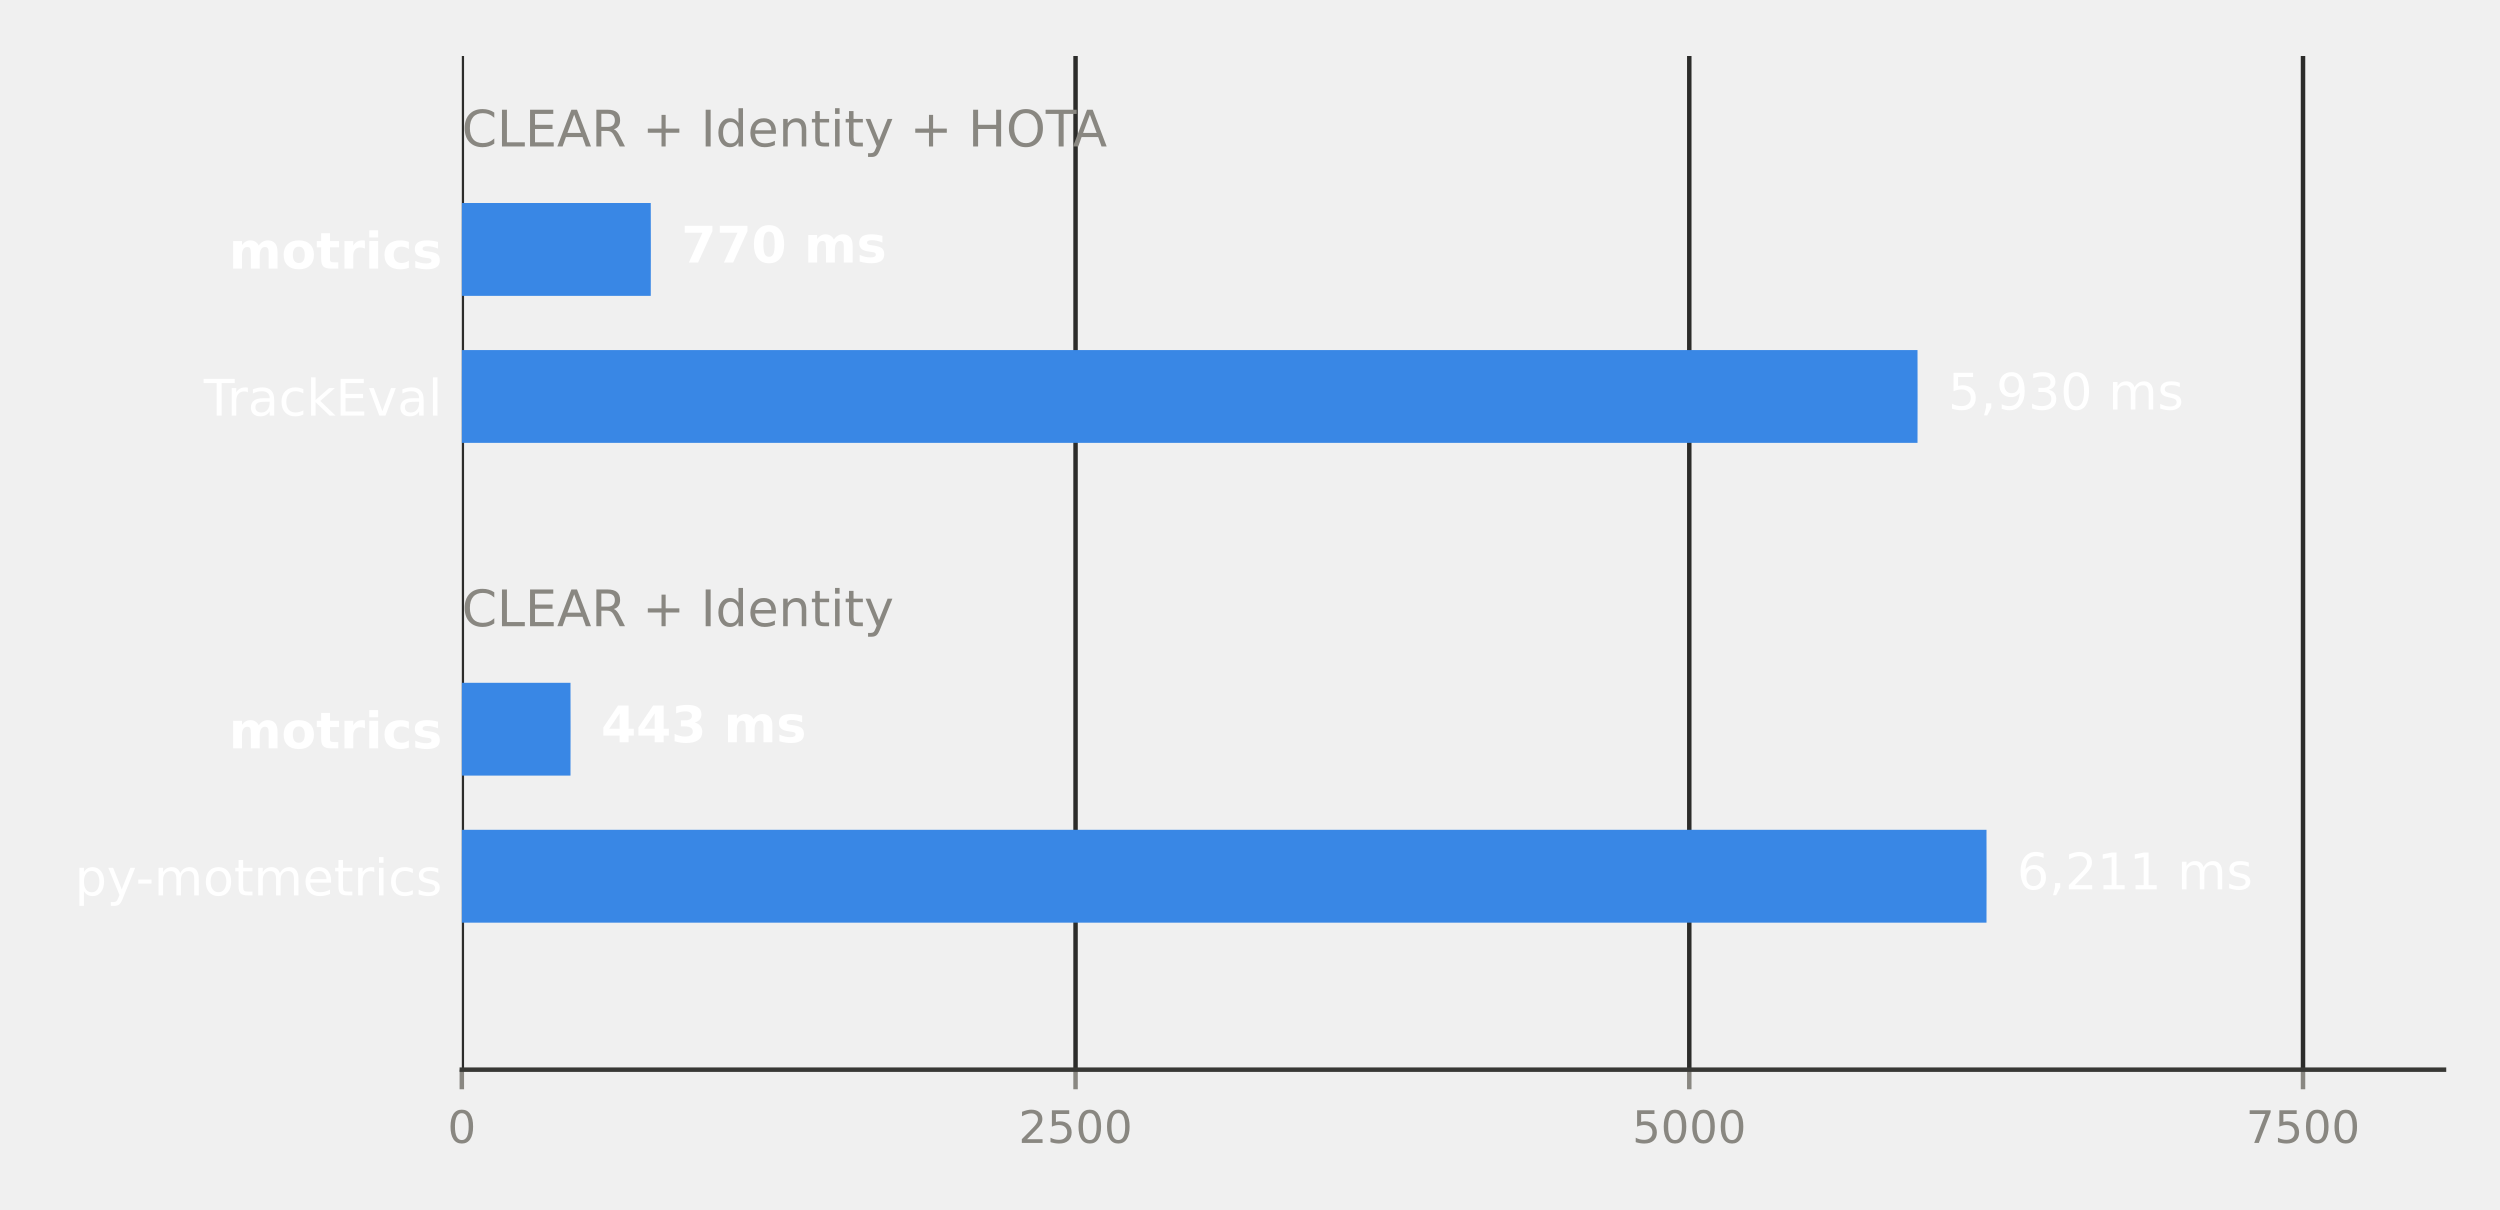
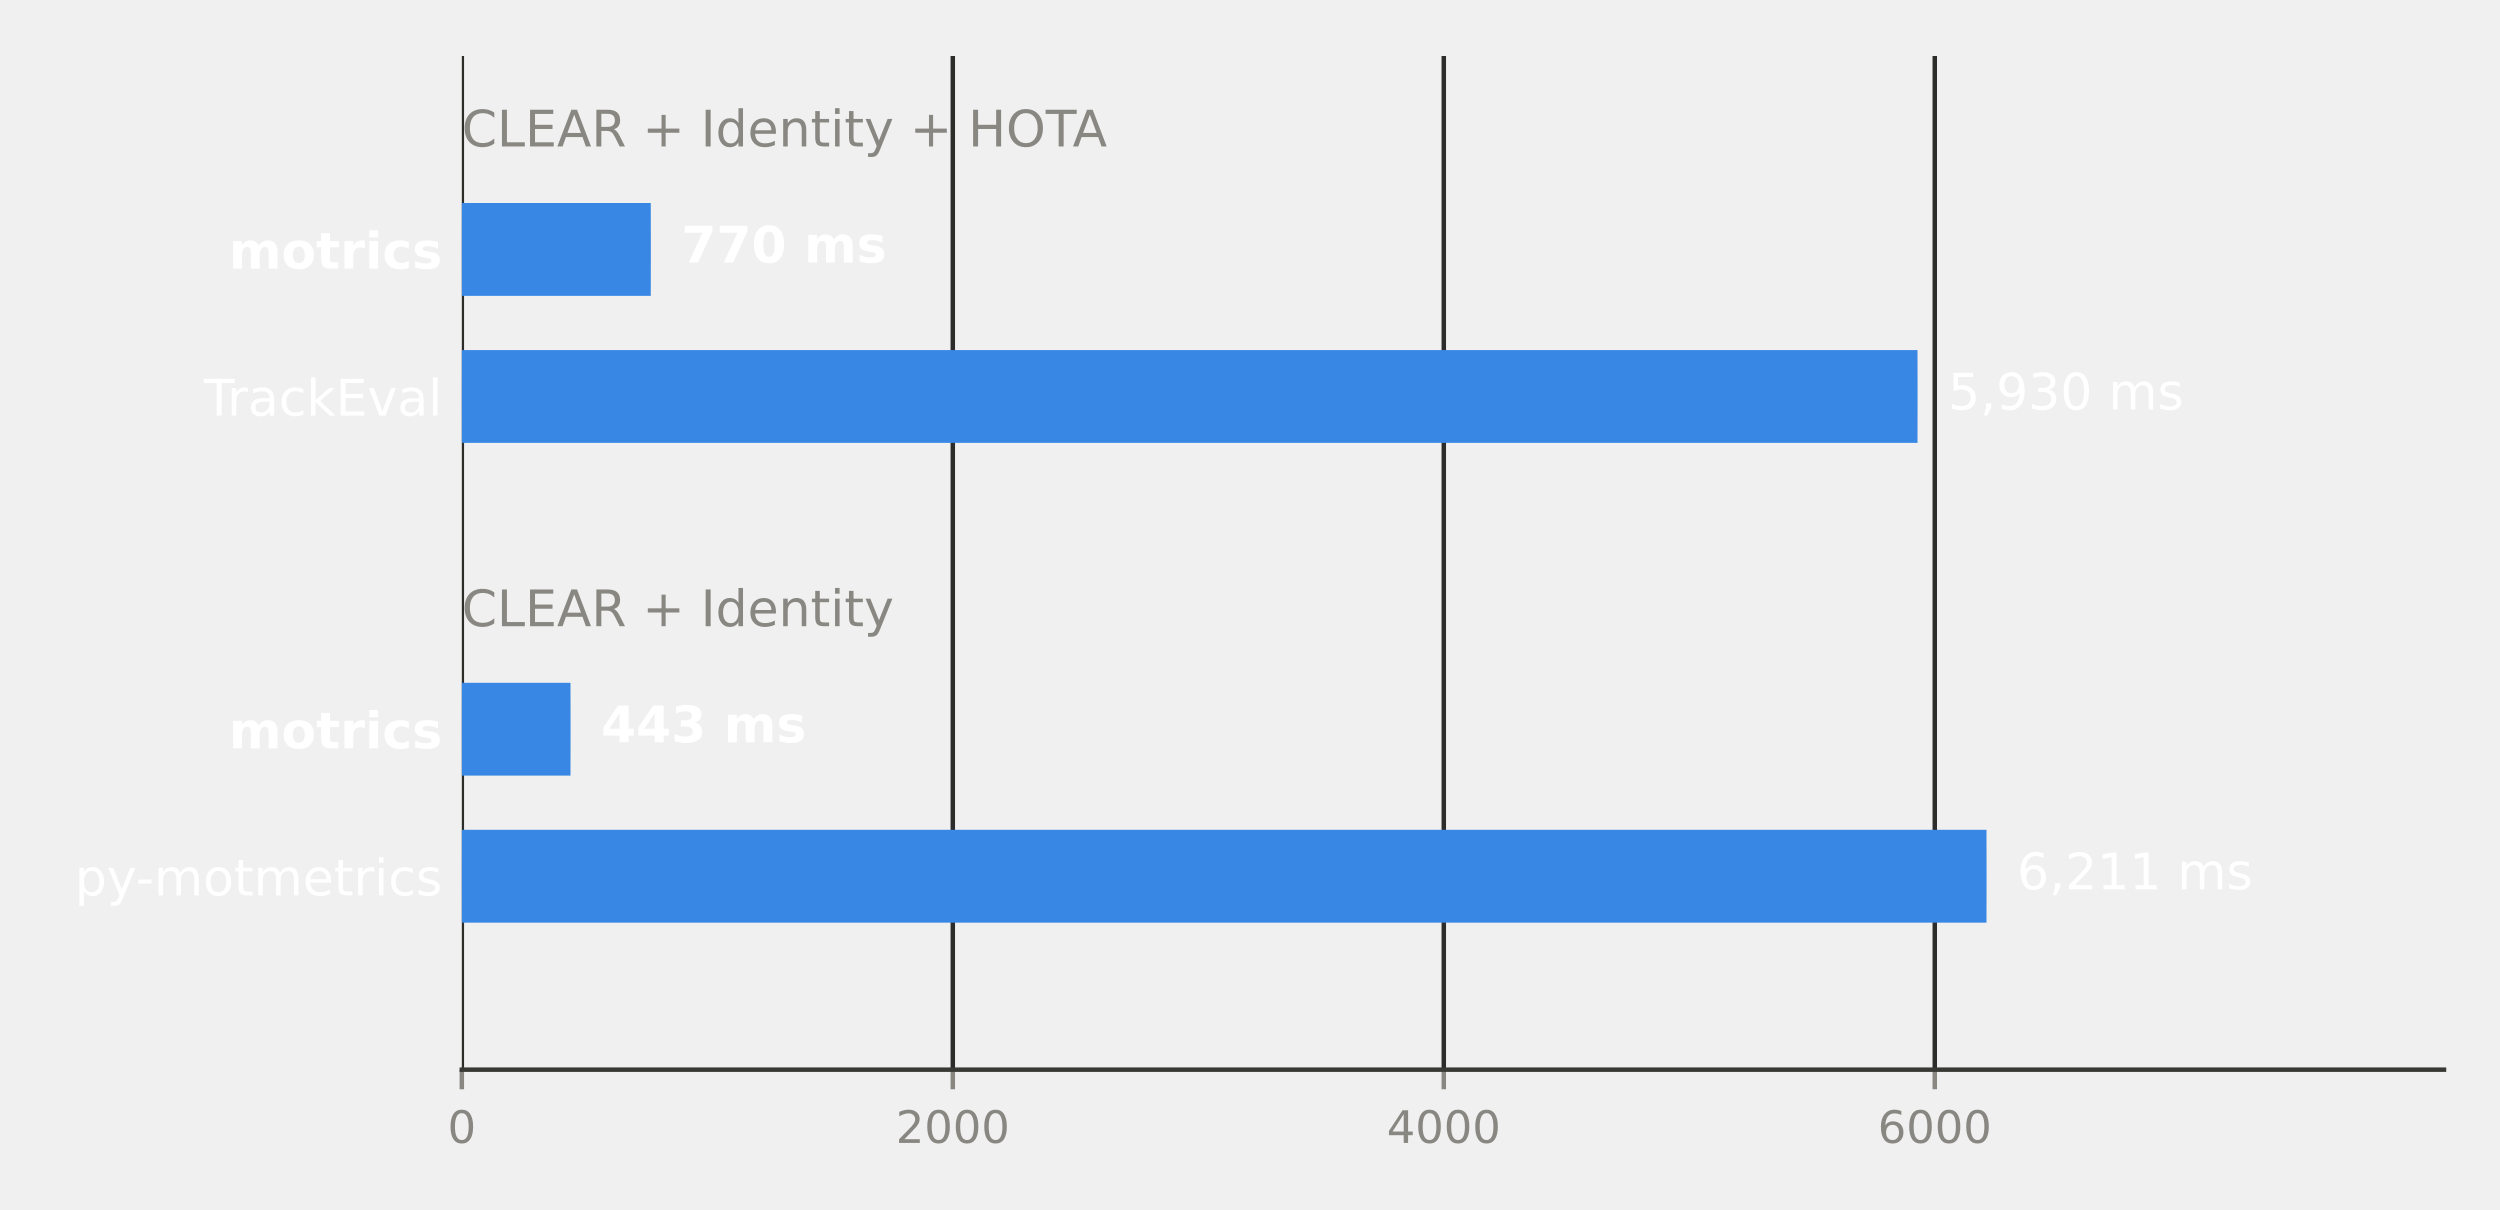
<svg xmlns="http://www.w3.org/2000/svg" xmlns:xlink="http://www.w3.org/1999/xlink" width="446.4pt" height="216pt" viewBox="0 0 446.4 216" version="1.1">
  <defs>
    <style type="text/css">*{stroke-linejoin: round; stroke-linecap: butt}</style>
  </defs>
  <g id="figure_1">
    <g id="patch_1">
      <path d="M 0 216  L 446.4 216  L 446.4 0  L 0 0  L 0 216  z " style="fill: none" />
    </g>
    <g id="axes_1">
      <g id="patch_2">
        <path d="M 82.463 191  L 436.4 191  L 436.4 10  L 82.463 10  L 82.463 191  z " style="fill: none" />
      </g>
      <g id="matplotlib.axis_1">
        <g id="xtick_1">
          <g id="line2d_1">
-             <path d="M 82.463 191  L 82.463 10  " clip-path="url(#p519c2c5b0c)" style="fill: none; stroke: #2c2c2a; stroke-width: 0.8; stroke-linecap: square" />
+             <path d="M 82.463 191  L 82.463 10  " clip-path="url(#p8276cd927a)" style="fill: none; stroke: #2c2c2a; stroke-width: 0.8; stroke-linecap: square" />
          </g>
          <g id="line2d_2">
            <defs>
-               <path id="mf3c13d9834" d="M 0 0  L 0 3.5  " style="stroke: #898781; stroke-width: 0.8" />
+               <path id="m50d6fb9422" d="M 0 0  L 0 3.5  " style="stroke: #898781; stroke-width: 0.8" />
            </defs>
            <g>
-               <use xlink:href="#mf3c13d9834" x="82.463" y="191" style="fill: #898781; stroke: #898781; stroke-width: 0.8" />
+               <use xlink:href="#m50d6fb9422" x="82.463" y="191" style="fill: #898781; stroke: #898781; stroke-width: 0.8" />
            </g>
          </g>
          <g id="text_1">
            <g style="fill: #898781" transform="translate(79.9175 204.0781) scale(0.08 -0.08)">
              <defs>
                <path id="DejaVuSans-13" d="M 2034 4250  Q 1547 4250 1301 3770  Q 1056 3291 1056 2328  Q 1056 1369 1301 889  Q 1547 409 2034 409  Q 2525 409 2770 889  Q 3016 1369 3016 2328  Q 3016 3291 2770 3770  Q 2525 4250 2034 4250  z M 2034 4750  Q 2819 4750 3233 4129  Q 3647 3509 3647 2328  Q 3647 1150 3233 529  Q 2819 -91 2034 -91  Q 1250 -91 836 529  Q 422 1150 422 2328  Q 422 3509 836 4129  Q 1250 4750 2034 4750  z " transform="scale(0.015625)" />
              </defs>
              <use xlink:href="#DejaVuSans-13" />
            </g>
          </g>
        </g>
        <g id="xtick_2">
          <g id="line2d_3">
-             <path d="M 192.05 191  L 192.05 10  " clip-path="url(#p519c2c5b0c)" style="fill: none; stroke: #2c2c2a; stroke-width: 0.8; stroke-linecap: square" />
+             <path d="M 170.133 191  L 170.133 10  " clip-path="url(#p8276cd927a)" style="fill: none; stroke: #2c2c2a; stroke-width: 0.8; stroke-linecap: square" />
          </g>
          <g id="line2d_4">
            <g>
-               <use xlink:href="#mf3c13d9834" x="192.05" y="191" style="fill: #898781; stroke: #898781; stroke-width: 0.8" />
+               <use xlink:href="#m50d6fb9422" x="170.133" y="191" style="fill: #898781; stroke: #898781; stroke-width: 0.8" />
            </g>
          </g>
          <g id="text_2">
-             <g style="fill: #898781" transform="translate(181.8702 204.0781) scale(0.08 -0.08)">
+             <g style="fill: #898781" transform="translate(159.9526 204.0781) scale(0.08 -0.08)">
              <defs>
                <path id="DejaVuSans-15" d="M 1228 531  L 3431 531  L 3431 0  L 469 0  L 469 531  Q 828 903 1448 1529  Q 2069 2156 2228 2338  Q 2531 2678 2651 2914  Q 2772 3150 2772 3378  Q 2772 3750 2511 3984  Q 2250 4219 1831 4219  Q 1534 4219 1204 4116  Q 875 4013 500 3803  L 500 4441  Q 881 4594 1212 4672  Q 1544 4750 1819 4750  Q 2544 4750 2975 4387  Q 3406 4025 3406 3419  Q 3406 3131 3298 2873  Q 3191 2616 2906 2266  Q 2828 2175 2409 1742  Q 1991 1309 1228 531  z " transform="scale(0.015625)" />
-                 <path id="DejaVuSans-18" d="M 691 4666  L 3169 4666  L 3169 4134  L 1269 4134  L 1269 2991  Q 1406 3038 1543 3061  Q 1681 3084 1819 3084  Q 2600 3084 3056 2656  Q 3513 2228 3513 1497  Q 3513 744 3044 326  Q 2575 -91 1722 -91  Q 1428 -91 1123 -41  Q 819 9 494 109  L 494 744  Q 775 591 1075 516  Q 1375 441 1709 441  Q 2250 441 2565 725  Q 2881 1009 2881 1497  Q 2881 1984 2565 2268  Q 2250 2553 1709 2553  Q 1456 2553 1204 2497  Q 953 2441 691 2322  L 691 4666  z " transform="scale(0.015625)" />
              </defs>
              <use xlink:href="#DejaVuSans-15" />
-               <use xlink:href="#DejaVuSans-18" transform="translate(63.625 0)" />
-               <use xlink:href="#DejaVuSans-13" transform="translate(127.25 0)" />
-               <use xlink:href="#DejaVuSans-13" transform="translate(190.875 0)" />
-             </g>
-           </g>
-         </g>
-         <g id="xtick_3">
-           <g id="line2d_5">
-             <path d="M 301.638 191  L 301.638 10  " clip-path="url(#p519c2c5b0c)" style="fill: none; stroke: #2c2c2a; stroke-width: 0.8; stroke-linecap: square" />
-           </g>
-           <g id="line2d_6">
-             <g>
-               <use xlink:href="#mf3c13d9834" x="301.638" y="191" style="fill: #898781; stroke: #898781; stroke-width: 0.8" />
-             </g>
-           </g>
-           <g id="text_3">
-             <g style="fill: #898781" transform="translate(291.4578 204.0781) scale(0.08 -0.08)">
-               <use xlink:href="#DejaVuSans-18" />
              <use xlink:href="#DejaVuSans-13" transform="translate(63.625 0)" />
              <use xlink:href="#DejaVuSans-13" transform="translate(127.25 0)" />
              <use xlink:href="#DejaVuSans-13" transform="translate(190.875 0)" />
            </g>
          </g>
        </g>
+         <g id="xtick_3">
+           <g id="line2d_5">
+             <path d="M 257.803 191  L 257.803 10  " clip-path="url(#p8276cd927a)" style="fill: none; stroke: #2c2c2a; stroke-width: 0.8; stroke-linecap: square" />
+           </g>
+           <g id="line2d_6">
+             <g>
+               <use xlink:href="#m50d6fb9422" x="257.803" y="191" style="fill: #898781; stroke: #898781; stroke-width: 0.8" />
+             </g>
+           </g>
+           <g id="text_3">
+             <g style="fill: #898781" transform="translate(247.6228 204.0781) scale(0.08 -0.08)">
+               <defs>
+                 <path id="DejaVuSans-17" d="M 2419 4116  L 825 1625  L 2419 1625  L 2419 4116  z M 2253 4666  L 3047 4666  L 3047 1625  L 3713 1625  L 3713 1100  L 3047 1100  L 3047 0  L 2419 0  L 2419 1100  L 313 1100  L 313 1709  L 2253 4666  z " transform="scale(0.015625)" />
+               </defs>
+               <use xlink:href="#DejaVuSans-17" />
+               <use xlink:href="#DejaVuSans-13" transform="translate(63.625 0)" />
+               <use xlink:href="#DejaVuSans-13" transform="translate(127.25 0)" />
+               <use xlink:href="#DejaVuSans-13" transform="translate(190.875 0)" />
+             </g>
+           </g>
+         </g>
        <g id="xtick_4">
          <g id="line2d_7">
-             <path d="M 411.226 191  L 411.226 10  " clip-path="url(#p519c2c5b0c)" style="fill: none; stroke: #2c2c2a; stroke-width: 0.8; stroke-linecap: square" />
+             <path d="M 345.473 191  L 345.473 10  " clip-path="url(#p8276cd927a)" style="fill: none; stroke: #2c2c2a; stroke-width: 0.8; stroke-linecap: square" />
          </g>
          <g id="line2d_8">
            <g>
-               <use xlink:href="#mf3c13d9834" x="411.226" y="191" style="fill: #898781; stroke: #898781; stroke-width: 0.8" />
+               <use xlink:href="#m50d6fb9422" x="345.473" y="191" style="fill: #898781; stroke: #898781; stroke-width: 0.8" />
            </g>
          </g>
          <g id="text_4">
-             <g style="fill: #898781" transform="translate(401.0455 204.0781) scale(0.08 -0.08)">
-               <defs>
-                 <path id="DejaVuSans-1a" d="M 525 4666  L 3525 4666  L 3525 4397  L 1831 0  L 1172 0  L 2766 4134  L 525 4134  L 525 4666  z " transform="scale(0.015625)" />
-               </defs>
-               <use xlink:href="#DejaVuSans-1a" />
-               <use xlink:href="#DejaVuSans-18" transform="translate(63.625 0)" />
+             <g style="fill: #898781" transform="translate(335.2929 204.0781) scale(0.08 -0.08)">
+               <defs>
+                 <path id="DejaVuSans-19" d="M 2113 2584  Q 1688 2584 1439 2293  Q 1191 2003 1191 1497  Q 1191 994 1439 701  Q 1688 409 2113 409  Q 2538 409 2786 701  Q 3034 994 3034 1497  Q 3034 2003 2786 2293  Q 2538 2584 2113 2584  z M 3366 4563  L 3366 3988  Q 3128 4100 2886 4159  Q 2644 4219 2406 4219  Q 1781 4219 1451 3797  Q 1122 3375 1075 2522  Q 1259 2794 1537 2939  Q 1816 3084 2150 3084  Q 2853 3084 3261 2657  Q 3669 2231 3669 1497  Q 3669 778 3244 343  Q 2819 -91 2113 -91  Q 1303 -91 875 529  Q 447 1150 447 2328  Q 447 3434 972 4092  Q 1497 4750 2381 4750  Q 2619 4750 2861 4703  Q 3103 4656 3366 4563  z " transform="scale(0.015625)" />
+               </defs>
+               <use xlink:href="#DejaVuSans-19" />
+               <use xlink:href="#DejaVuSans-13" transform="translate(63.625 0)" />
              <use xlink:href="#DejaVuSans-13" transform="translate(127.25 0)" />
              <use xlink:href="#DejaVuSans-13" transform="translate(190.875 0)" />
            </g>
          </g>
        </g>
      </g>
      <g id="matplotlib.axis_2">
        <g id="ytick_1">
          <g id="line2d_9" />
          <g id="text_5">
            <g style="fill: #ffffff" transform="translate(40.88406 47.96128) scale(0.09 -0.09)">
              <defs>
                <path id="DejaVuSans-Bold-50" d="M 3781 2919  Q 3994 3244 4286 3414  Q 4578 3584 4928 3584  Q 5531 3584 5847 3212  Q 6163 2841 6163 2131  L 6163 0  L 5038 0  L 5038 1825  Q 5041 1866 5042 1909  Q 5044 1953 5044 2034  Q 5044 2406 4934 2573  Q 4825 2741 4581 2741  Q 4263 2741 4089 2478  Q 3916 2216 3909 1719  L 3909 0  L 2784 0  L 2784 1825  Q 2784 2406 2684 2573  Q 2584 2741 2328 2741  Q 2006 2741 1831 2477  Q 1656 2213 1656 1722  L 1656 0  L 531 0  L 531 3500  L 1656 3500  L 1656 2988  Q 1863 3284 2130 3434  Q 2397 3584 2719 3584  Q 3081 3584 3359 3409  Q 3638 3234 3781 2919  z " transform="scale(0.015625)" />
                <path id="DejaVuSans-Bold-52" d="M 2203 2784  Q 1831 2784 1636 2517  Q 1441 2250 1441 1747  Q 1441 1244 1636 976  Q 1831 709 2203 709  Q 2569 709 2762 976  Q 2956 1244 2956 1747  Q 2956 2250 2762 2517  Q 2569 2784 2203 2784  z M 2203 3584  Q 3106 3584 3614 3096  Q 4122 2609 4122 1747  Q 4122 884 3614 396  Q 3106 -91 2203 -91  Q 1297 -91 786 396  Q 275 884 275 1747  Q 275 2609 786 3096  Q 1297 3584 2203 3584  z " transform="scale(0.015625)" />
                <path id="DejaVuSans-Bold-57" d="M 1759 4494  L 1759 3500  L 2913 3500  L 2913 2700  L 1759 2700  L 1759 1216  Q 1759 972 1856 886  Q 1953 800 2241 800  L 2816 800  L 2816 0  L 1856 0  Q 1194 0 917 276  Q 641 553 641 1216  L 641 2700  L 84 2700  L 84 3500  L 641 3500  L 641 4494  L 1759 4494  z " transform="scale(0.015625)" />
                <path id="DejaVuSans-Bold-55" d="M 3138 2547  Q 2991 2616 2845 2648  Q 2700 2681 2553 2681  Q 2122 2681 1889 2404  Q 1656 2128 1656 1613  L 1656 0  L 538 0  L 538 3500  L 1656 3500  L 1656 2925  Q 1872 3269 2151 3426  Q 2431 3584 2822 3584  Q 2878 3584 2943 3579  Q 3009 3575 3134 3559  L 3138 2547  z " transform="scale(0.015625)" />
                <path id="DejaVuSans-Bold-4c" d="M 538 3500  L 1656 3500  L 1656 0  L 538 0  L 538 3500  z M 538 4863  L 1656 4863  L 1656 3950  L 538 3950  L 538 4863  z " transform="scale(0.015625)" />
                <path id="DejaVuSans-Bold-46" d="M 3366 3391  L 3366 2478  Q 3138 2634 2908 2709  Q 2678 2784 2431 2784  Q 1963 2784 1702 2511  Q 1441 2238 1441 1747  Q 1441 1256 1702 982  Q 1963 709 2431 709  Q 2694 709 2930 787  Q 3166 866 3366 1019  L 3366 103  Q 3103 6 2833 -42  Q 2563 -91 2291 -91  Q 1344 -91 809 395  Q 275 881 275 1747  Q 275 2613 809 3098  Q 1344 3584 2291 3584  Q 2566 3584 2833 3536  Q 3100 3488 3366 3391  z " transform="scale(0.015625)" />
                <path id="DejaVuSans-Bold-56" d="M 3272 3391  L 3272 2541  Q 2913 2691 2578 2766  Q 2244 2841 1947 2841  Q 1628 2841 1473 2761  Q 1319 2681 1319 2516  Q 1319 2381 1436 2309  Q 1553 2238 1856 2203  L 2053 2175  Q 2913 2066 3209 1816  Q 3506 1566 3506 1031  Q 3506 472 3093 190  Q 2681 -91 1863 -91  Q 1516 -91 1145 -36  Q 775 19 384 128  L 384 978  Q 719 816 1070 734  Q 1422 653 1784 653  Q 2113 653 2278 743  Q 2444 834 2444 1013  Q 2444 1163 2330 1236  Q 2216 1309 1875 1350  L 1678 1375  Q 931 1469 631 1722  Q 331 1975 331 2491  Q 331 3047 712 3315  Q 1094 3584 1881 3584  Q 2191 3584 2531 3537  Q 2872 3491 3272 3391  z " transform="scale(0.015625)" />
              </defs>
              <use xlink:href="#DejaVuSans-Bold-50" />
              <use xlink:href="#DejaVuSans-Bold-52" transform="translate(104.2031 0)" />
              <use xlink:href="#DejaVuSans-Bold-57" transform="translate(172.9062 0)" />
              <use xlink:href="#DejaVuSans-Bold-55" transform="translate(220.7031 0)" />
              <use xlink:href="#DejaVuSans-Bold-4c" transform="translate(270.0156 0)" />
              <use xlink:href="#DejaVuSans-Bold-46" transform="translate(304.2969 0)" />
              <use xlink:href="#DejaVuSans-Bold-56" transform="translate(363.5781 0)" />
            </g>
          </g>
        </g>
        <g id="ytick_2">
          <g id="line2d_10" />
          <g id="text_6">
            <g style="fill: #ffffff" transform="translate(36.38406 74.21319) scale(0.09 -0.09)">
              <defs>
                <path id="DejaVuSans-37" d="M -19 4666  L 3928 4666  L 3928 4134  L 2272 4134  L 2272 0  L 1638 0  L 1638 4134  L -19 4134  L -19 4666  z " transform="scale(0.015625)" />
                <path id="DejaVuSans-55" d="M 2631 2963  Q 2534 3019 2420 3045  Q 2306 3072 2169 3072  Q 1681 3072 1420 2755  Q 1159 2438 1159 1844  L 1159 0  L 581 0  L 581 3500  L 1159 3500  L 1159 2956  Q 1341 3275 1631 3429  Q 1922 3584 2338 3584  Q 2397 3584 2469 3576  Q 2541 3569 2628 3553  L 2631 2963  z " transform="scale(0.015625)" />
                <path id="DejaVuSans-44" d="M 2194 1759  Q 1497 1759 1228 1600  Q 959 1441 959 1056  Q 959 750 1161 570  Q 1363 391 1709 391  Q 2188 391 2477 730  Q 2766 1069 2766 1631  L 2766 1759  L 2194 1759  z M 3341 1997  L 3341 0  L 2766 0  L 2766 531  Q 2569 213 2275 61  Q 1981 -91 1556 -91  Q 1019 -91 701 211  Q 384 513 384 1019  Q 384 1609 779 1909  Q 1175 2209 1959 2209  L 2766 2209  L 2766 2266  Q 2766 2663 2505 2880  Q 2244 3097 1772 3097  Q 1472 3097 1187 3025  Q 903 2953 641 2809  L 641 3341  Q 956 3463 1253 3523  Q 1550 3584 1831 3584  Q 2591 3584 2966 3190  Q 3341 2797 3341 1997  z " transform="scale(0.015625)" />
                <path id="DejaVuSans-46" d="M 3122 3366  L 3122 2828  Q 2878 2963 2633 3030  Q 2388 3097 2138 3097  Q 1578 3097 1268 2742  Q 959 2388 959 1747  Q 959 1106 1268 751  Q 1578 397 2138 397  Q 2388 397 2633 464  Q 2878 531 3122 666  L 3122 134  Q 2881 22 2623 -34  Q 2366 -91 2075 -91  Q 1284 -91 818 406  Q 353 903 353 1747  Q 353 2603 823 3093  Q 1294 3584 2113 3584  Q 2378 3584 2631 3529  Q 2884 3475 3122 3366  z " transform="scale(0.015625)" />
                <path id="DejaVuSans-4e" d="M 581 4863  L 1159 4863  L 1159 1991  L 2875 3500  L 3609 3500  L 1753 1863  L 3688 0  L 2938 0  L 1159 1709  L 1159 0  L 581 0  L 581 4863  z " transform="scale(0.015625)" />
                <path id="DejaVuSans-28" d="M 628 4666  L 3578 4666  L 3578 4134  L 1259 4134  L 1259 2753  L 3481 2753  L 3481 2222  L 1259 2222  L 1259 531  L 3634 531  L 3634 0  L 628 0  L 628 4666  z " transform="scale(0.015625)" />
                <path id="DejaVuSans-59" d="M 191 3500  L 800 3500  L 1894 563  L 2988 3500  L 3597 3500  L 2284 0  L 1503 0  L 191 3500  z " transform="scale(0.015625)" />
                <path id="DejaVuSans-4f" d="M 603 4863  L 1178 4863  L 1178 0  L 603 0  L 603 4863  z " transform="scale(0.015625)" />
              </defs>
              <use xlink:href="#DejaVuSans-37" />
              <use xlink:href="#DejaVuSans-55" transform="translate(46.375 0)" />
              <use xlink:href="#DejaVuSans-44" transform="translate(87.48438 0)" />
              <use xlink:href="#DejaVuSans-46" transform="translate(148.7656 0)" />
              <use xlink:href="#DejaVuSans-4e" transform="translate(203.75 0)" />
              <use xlink:href="#DejaVuSans-28" transform="translate(261.6562 0)" />
              <use xlink:href="#DejaVuSans-59" transform="translate(324.8438 0)" />
              <use xlink:href="#DejaVuSans-44" transform="translate(384.0312 0)" />
              <use xlink:href="#DejaVuSans-4f" transform="translate(445.3125 0)" />
            </g>
          </g>
        </g>
        <g id="ytick_3">
          <g id="line2d_11" />
          <g id="text_7">
            <g style="fill: #ffffff" transform="translate(40.88406 133.6254) scale(0.09 -0.09)">
              <use xlink:href="#DejaVuSans-Bold-50" />
              <use xlink:href="#DejaVuSans-Bold-52" transform="translate(104.2031 0)" />
              <use xlink:href="#DejaVuSans-Bold-57" transform="translate(172.9062 0)" />
              <use xlink:href="#DejaVuSans-Bold-55" transform="translate(220.7031 0)" />
              <use xlink:href="#DejaVuSans-Bold-4c" transform="translate(270.0156 0)" />
              <use xlink:href="#DejaVuSans-Bold-46" transform="translate(304.2969 0)" />
              <use xlink:href="#DejaVuSans-Bold-56" transform="translate(363.5781 0)" />
            </g>
          </g>
        </g>
        <g id="ytick_4">
          <g id="line2d_12" />
          <g id="text_8">
            <g style="fill: #ffffff" transform="translate(13.36094 159.8773) scale(0.09 -0.09)">
              <defs>
                <path id="DejaVuSans-53" d="M 1159 525  L 1159 -1331  L 581 -1331  L 581 3500  L 1159 3500  L 1159 2969  Q 1341 3281 1617 3432  Q 1894 3584 2278 3584  Q 2916 3584 3314 3078  Q 3713 2572 3713 1747  Q 3713 922 3314 415  Q 2916 -91 2278 -91  Q 1894 -91 1617 61  Q 1341 213 1159 525  z M 3116 1747  Q 3116 2381 2855 2742  Q 2594 3103 2138 3103  Q 1681 3103 1420 2742  Q 1159 2381 1159 1747  Q 1159 1113 1420 752  Q 1681 391 2138 391  Q 2594 391 2855 752  Q 3116 1113 3116 1747  z " transform="scale(0.015625)" />
                <path id="DejaVuSans-5c" d="M 2059 -325  Q 1816 -950 1584 -1140  Q 1353 -1331 966 -1331  L 506 -1331  L 506 -850  L 844 -850  Q 1081 -850 1212 -737  Q 1344 -625 1503 -206  L 1606 56  L 191 3500  L 800 3500  L 1894 763  L 2988 3500  L 3597 3500  L 2059 -325  z " transform="scale(0.015625)" />
                <path id="DejaVuSans-10" d="M 313 2009  L 1997 2009  L 1997 1497  L 313 1497  L 313 2009  z " transform="scale(0.015625)" />
                <path id="DejaVuSans-50" d="M 3328 2828  Q 3544 3216 3844 3400  Q 4144 3584 4550 3584  Q 5097 3584 5394 3201  Q 5691 2819 5691 2113  L 5691 0  L 5113 0  L 5113 2094  Q 5113 2597 4934 2840  Q 4756 3084 4391 3084  Q 3944 3084 3684 2787  Q 3425 2491 3425 1978  L 3425 0  L 2847 0  L 2847 2094  Q 2847 2600 2669 2842  Q 2491 3084 2119 3084  Q 1678 3084 1418 2786  Q 1159 2488 1159 1978  L 1159 0  L 581 0  L 581 3500  L 1159 3500  L 1159 2956  Q 1356 3278 1631 3431  Q 1906 3584 2284 3584  Q 2666 3584 2933 3390  Q 3200 3197 3328 2828  z " transform="scale(0.015625)" />
                <path id="DejaVuSans-52" d="M 1959 3097  Q 1497 3097 1228 2736  Q 959 2375 959 1747  Q 959 1119 1226 758  Q 1494 397 1959 397  Q 2419 397 2687 759  Q 2956 1122 2956 1747  Q 2956 2369 2687 2733  Q 2419 3097 1959 3097  z M 1959 3584  Q 2709 3584 3137 3096  Q 3566 2609 3566 1747  Q 3566 888 3137 398  Q 2709 -91 1959 -91  Q 1206 -91 779 398  Q 353 888 353 1747  Q 353 2609 779 3096  Q 1206 3584 1959 3584  z " transform="scale(0.015625)" />
                <path id="DejaVuSans-57" d="M 1172 4494  L 1172 3500  L 2356 3500  L 2356 3053  L 1172 3053  L 1172 1153  Q 1172 725 1289 603  Q 1406 481 1766 481  L 2356 481  L 2356 0  L 1766 0  Q 1100 0 847 248  Q 594 497 594 1153  L 594 3053  L 172 3053  L 172 3500  L 594 3500  L 594 4494  L 1172 4494  z " transform="scale(0.015625)" />
                <path id="DejaVuSans-48" d="M 3597 1894  L 3597 1613  L 953 1613  Q 991 1019 1311 708  Q 1631 397 2203 397  Q 2534 397 2845 478  Q 3156 559 3463 722  L 3463 178  Q 3153 47 2828 -22  Q 2503 -91 2169 -91  Q 1331 -91 842 396  Q 353 884 353 1716  Q 353 2575 817 3079  Q 1281 3584 2069 3584  Q 2775 3584 3186 3129  Q 3597 2675 3597 1894  z M 3022 2063  Q 3016 2534 2758 2815  Q 2500 3097 2075 3097  Q 1594 3097 1305 2825  Q 1016 2553 972 2059  L 3022 2063  z " transform="scale(0.015625)" />
                <path id="DejaVuSans-4c" d="M 603 3500  L 1178 3500  L 1178 0  L 603 0  L 603 3500  z M 603 4863  L 1178 4863  L 1178 4134  L 603 4134  L 603 4863  z " transform="scale(0.015625)" />
                <path id="DejaVuSans-56" d="M 2834 3397  L 2834 2853  Q 2591 2978 2328 3040  Q 2066 3103 1784 3103  Q 1356 3103 1142 2972  Q 928 2841 928 2578  Q 928 2378 1081 2264  Q 1234 2150 1697 2047  L 1894 2003  Q 2506 1872 2764 1633  Q 3022 1394 3022 966  Q 3022 478 2636 193  Q 2250 -91 1575 -91  Q 1294 -91 989 -36  Q 684 19 347 128  L 347 722  Q 666 556 975 473  Q 1284 391 1588 391  Q 1994 391 2212 530  Q 2431 669 2431 922  Q 2431 1156 2273 1281  Q 2116 1406 1581 1522  L 1381 1569  Q 847 1681 609 1914  Q 372 2147 372 2553  Q 372 3047 722 3315  Q 1072 3584 1716 3584  Q 2034 3584 2315 3537  Q 2597 3491 2834 3397  z " transform="scale(0.015625)" />
              </defs>
              <use xlink:href="#DejaVuSans-53" />
              <use xlink:href="#DejaVuSans-5c" transform="translate(63.48438 0)" />
              <use xlink:href="#DejaVuSans-10" transform="translate(120.9219 0)" />
              <use xlink:href="#DejaVuSans-50" transform="translate(157 0)" />
              <use xlink:href="#DejaVuSans-52" transform="translate(254.4062 0)" />
              <use xlink:href="#DejaVuSans-57" transform="translate(315.5938 0)" />
              <use xlink:href="#DejaVuSans-50" transform="translate(354.7969 0)" />
              <use xlink:href="#DejaVuSans-48" transform="translate(452.2031 0)" />
              <use xlink:href="#DejaVuSans-57" transform="translate(513.7344 0)" />
              <use xlink:href="#DejaVuSans-55" transform="translate(552.9375 0)" />
              <use xlink:href="#DejaVuSans-4c" transform="translate(594.0469 0)" />
              <use xlink:href="#DejaVuSans-46" transform="translate(621.8281 0)" />
              <use xlink:href="#DejaVuSans-56" transform="translate(676.8125 0)" />
            </g>
          </g>
        </g>
      </g>
      <g id="patch_3">
-         <path d="M 82.476 52.832  L 116.202 52.832  Q 116.216 52.832 116.216 44.542  L 116.216 44.542  Q 116.216 36.252 116.202 36.252  L 82.476 36.252  Q 82.463 36.252 82.463 44.542  L 82.463 44.542  Q 82.463 52.832 82.476 52.832  z " clip-path="url(#p519c2c5b0c)" style="fill: #3987e5" />
+         <path d="M 82.476 52.832  L 116.202 52.832  Q 116.216 52.832 116.216 44.542  L 116.216 44.542  Q 116.216 36.252 116.202 36.252  L 82.476 36.252  Q 82.463 36.252 82.463 44.542  L 82.463 44.542  Q 82.463 52.832 82.476 52.832  z " clip-path="url(#p8276cd927a)" style="fill: #3987e5" />
      </g>
      <g id="patch_4">
-         <path d="M 82.476 79.084  L 342.391 79.084  Q 342.404 79.084 342.404 70.794  L 342.404 70.794  Q 342.404 62.504 342.391 62.504  L 82.476 62.504  Q 82.463 62.504 82.463 70.794  L 82.463 70.794  Q 82.463 79.084 82.476 79.084  z " clip-path="url(#p519c2c5b0c)" style="fill: #3987e5" />
+         <path d="M 82.476 79.084  L 342.391 79.084  Q 342.404 79.084 342.404 70.794  L 342.404 70.794  Q 342.404 62.504 342.391 62.504  L 82.476 62.504  Q 82.463 62.504 82.463 70.794  L 82.463 70.794  Q 82.463 79.084 82.476 79.084  z " clip-path="url(#p8276cd927a)" style="fill: #3987e5" />
      </g>
      <g id="patch_5">
-         <path d="M 82.476 138.496  L 101.868 138.496  Q 101.881 138.496 101.881 130.206  L 101.881 130.206  Q 101.881 121.916 101.868 121.916  L 82.476 121.916  Q 82.463 121.916 82.463 130.206  L 82.463 130.206  Q 82.463 138.496 82.476 138.496  z " clip-path="url(#p519c2c5b0c)" style="fill: #3987e5" />
+         <path d="M 82.476 138.496  L 101.868 138.496  Q 101.881 138.496 101.881 130.206  L 101.881 130.206  Q 101.881 121.916 101.868 121.916  L 82.476 121.916  Q 82.463 121.916 82.463 130.206  L 82.463 130.206  Q 82.463 138.496 82.476 138.496  z " clip-path="url(#p8276cd927a)" style="fill: #3987e5" />
      </g>
      <g id="patch_6">
-         <path d="M 82.476 164.748  L 354.709 164.748  Q 354.722 164.748 354.722 156.458  L 354.722 156.458  Q 354.722 148.168 354.709 148.168  L 82.476 148.168  Q 82.463 148.168 82.463 156.458  L 82.463 156.458  Q 82.463 164.748 82.476 164.748  z " clip-path="url(#p519c2c5b0c)" style="fill: #3987e5" />
+         <path d="M 82.476 164.748  L 354.709 164.748  Q 354.722 164.748 354.722 156.458  L 354.722 156.458  Q 354.722 148.168 354.709 148.168  L 82.476 148.168  Q 82.463 148.168 82.463 156.458  L 82.463 156.458  Q 82.463 164.748 82.476 164.748  z " clip-path="url(#p8276cd927a)" style="fill: #3987e5" />
      </g>
      <g id="patch_7">
        <path d="M 82.463 191  L 436.4 191  " style="fill: none; stroke: #383835; stroke-width: 0.8; stroke-linejoin: miter; stroke-linecap: square" />
      </g>
      <g id="text_9">
        <g style="fill: #898781" transform="translate(82.4625 26.15504) scale(0.09 -0.09)">
          <defs>
            <path id="DejaVuSans-26" d="M 4122 4306  L 4122 3641  Q 3803 3938 3442 4084  Q 3081 4231 2675 4231  Q 1875 4231 1450 3742  Q 1025 3253 1025 2328  Q 1025 1406 1450 917  Q 1875 428 2675 428  Q 3081 428 3442 575  Q 3803 722 4122 1019  L 4122 359  Q 3791 134 3420 21  Q 3050 -91 2638 -91  Q 1578 -91 968 557  Q 359 1206 359 2328  Q 359 3453 968 4101  Q 1578 4750 2638 4750  Q 3056 4750 3426 4639  Q 3797 4528 4122 4306  z " transform="scale(0.015625)" />
            <path id="DejaVuSans-2f" d="M 628 4666  L 1259 4666  L 1259 531  L 3531 531  L 3531 0  L 628 0  L 628 4666  z " transform="scale(0.015625)" />
            <path id="DejaVuSans-24" d="M 2188 4044  L 1331 1722  L 3047 1722  L 2188 4044  z M 1831 4666  L 2547 4666  L 4325 0  L 3669 0  L 3244 1197  L 1141 1197  L 716 0  L 50 0  L 1831 4666  z " transform="scale(0.015625)" />
            <path id="DejaVuSans-35" d="M 2841 2188  Q 3044 2119 3236 1894  Q 3428 1669 3622 1275  L 4263 0  L 3584 0  L 2988 1197  Q 2756 1666 2539 1819  Q 2322 1972 1947 1972  L 1259 1972  L 1259 0  L 628 0  L 628 4666  L 2053 4666  Q 2853 4666 3247 4331  Q 3641 3997 3641 3322  Q 3641 2881 3436 2590  Q 3231 2300 2841 2188  z M 1259 4147  L 1259 2491  L 2053 2491  Q 2509 2491 2742 2702  Q 2975 2913 2975 3322  Q 2975 3731 2742 3939  Q 2509 4147 2053 4147  L 1259 4147  z " transform="scale(0.015625)" />
            <path id="DejaVuSans-3" transform="scale(0.015625)" />
            <path id="DejaVuSans-e" d="M 2944 4013  L 2944 2272  L 4684 2272  L 4684 1741  L 2944 1741  L 2944 0  L 2419 0  L 2419 1741  L 678 1741  L 678 2272  L 2419 2272  L 2419 4013  L 2944 4013  z " transform="scale(0.015625)" />
            <path id="DejaVuSans-2c" d="M 628 4666  L 1259 4666  L 1259 0  L 628 0  L 628 4666  z " transform="scale(0.015625)" />
            <path id="DejaVuSans-47" d="M 2906 2969  L 2906 4863  L 3481 4863  L 3481 0  L 2906 0  L 2906 525  Q 2725 213 2448 61  Q 2172 -91 1784 -91  Q 1150 -91 751 415  Q 353 922 353 1747  Q 353 2572 751 3078  Q 1150 3584 1784 3584  Q 2172 3584 2448 3432  Q 2725 3281 2906 2969  z M 947 1747  Q 947 1113 1208 752  Q 1469 391 1925 391  Q 2381 391 2643 752  Q 2906 1113 2906 1747  Q 2906 2381 2643 2742  Q 2381 3103 1925 3103  Q 1469 3103 1208 2742  Q 947 2381 947 1747  z " transform="scale(0.015625)" />
            <path id="DejaVuSans-51" d="M 3513 2113  L 3513 0  L 2938 0  L 2938 2094  Q 2938 2591 2744 2837  Q 2550 3084 2163 3084  Q 1697 3084 1428 2787  Q 1159 2491 1159 1978  L 1159 0  L 581 0  L 581 3500  L 1159 3500  L 1159 2956  Q 1366 3272 1645 3428  Q 1925 3584 2291 3584  Q 2894 3584 3203 3211  Q 3513 2838 3513 2113  z " transform="scale(0.015625)" />
            <path id="DejaVuSans-2b" d="M 628 4666  L 1259 4666  L 1259 2753  L 3553 2753  L 3553 4666  L 4184 4666  L 4184 0  L 3553 0  L 3553 2222  L 1259 2222  L 1259 0  L 628 0  L 628 4666  z " transform="scale(0.015625)" />
            <path id="DejaVuSans-32" d="M 2522 4238  Q 1834 4238 1429 3725  Q 1025 3213 1025 2328  Q 1025 1447 1429 934  Q 1834 422 2522 422  Q 3209 422 3611 934  Q 4013 1447 4013 2328  Q 4013 3213 3611 3725  Q 3209 4238 2522 4238  z M 2522 4750  Q 3503 4750 4090 4092  Q 4678 3434 4678 2328  Q 4678 1225 4090 567  Q 3503 -91 2522 -91  Q 1538 -91 948 565  Q 359 1222 359 2328  Q 359 3434 948 4092  Q 1538 4750 2522 4750  z " transform="scale(0.015625)" />
          </defs>
          <use xlink:href="#DejaVuSans-26" />
          <use xlink:href="#DejaVuSans-2f" transform="translate(69.82812 0)" />
          <use xlink:href="#DejaVuSans-28" transform="translate(125.5469 0)" />
          <use xlink:href="#DejaVuSans-24" transform="translate(188.7344 0)" />
          <use xlink:href="#DejaVuSans-35" transform="translate(257.1406 0)" />
          <use xlink:href="#DejaVuSans-3" transform="translate(326.625 0)" />
          <use xlink:href="#DejaVuSans-e" transform="translate(358.4062 0)" />
          <use xlink:href="#DejaVuSans-3" transform="translate(442.2031 0)" />
          <use xlink:href="#DejaVuSans-2c" transform="translate(473.9844 0)" />
          <use xlink:href="#DejaVuSans-47" transform="translate(503.4844 0)" />
          <use xlink:href="#DejaVuSans-48" transform="translate(566.9688 0)" />
          <use xlink:href="#DejaVuSans-51" transform="translate(628.5 0)" />
          <use xlink:href="#DejaVuSans-57" transform="translate(691.875 0)" />
          <use xlink:href="#DejaVuSans-4c" transform="translate(731.0781 0)" />
          <use xlink:href="#DejaVuSans-57" transform="translate(758.8594 0)" />
          <use xlink:href="#DejaVuSans-5c" transform="translate(798.0625 0)" />
          <use xlink:href="#DejaVuSans-3" transform="translate(857.25 0)" />
          <use xlink:href="#DejaVuSans-e" transform="translate(889.0312 0)" />
          <use xlink:href="#DejaVuSans-3" transform="translate(972.8281 0)" />
          <use xlink:href="#DejaVuSans-2b" transform="translate(1004.609 0)" />
          <use xlink:href="#DejaVuSans-32" transform="translate(1079.812 0)" />
          <use xlink:href="#DejaVuSans-37" transform="translate(1158.531 0)" />
          <use xlink:href="#DejaVuSans-24" transform="translate(1211.844 0)" />
        </g>
      </g>
      <g id="text_10">
        <g style="fill: #ffffff" transform="translate(121.6607 46.87987) scale(0.09 -0.09)">
          <defs>
            <path id="DejaVuSans-Bold-1a" d="M 428 4666  L 3944 4666  L 3944 3988  L 2125 0  L 953 0  L 2675 3781  L 428 3781  L 428 4666  z " transform="scale(0.015625)" />
            <path id="DejaVuSans-Bold-13" d="M 2944 2338  Q 2944 3213 2780 3570  Q 2616 3928 2228 3928  Q 1841 3928 1675 3570  Q 1509 3213 1509 2338  Q 1509 1453 1675 1090  Q 1841 728 2228 728  Q 2613 728 2778 1090  Q 2944 1453 2944 2338  z M 4147 2328  Q 4147 1169 3647 539  Q 3147 -91 2228 -91  Q 1306 -91 806 539  Q 306 1169 306 2328  Q 306 3491 806 4120  Q 1306 4750 2228 4750  Q 3147 4750 3647 4120  Q 4147 3491 4147 2328  z " transform="scale(0.015625)" />
            <path id="DejaVuSans-Bold-3" transform="scale(0.015625)" />
          </defs>
          <use xlink:href="#DejaVuSans-Bold-1a" />
          <use xlink:href="#DejaVuSans-Bold-1a" transform="translate(69.57812 0)" />
          <use xlink:href="#DejaVuSans-Bold-13" transform="translate(139.1562 0)" />
          <use xlink:href="#DejaVuSans-Bold-3" transform="translate(208.7344 0)" />
          <use xlink:href="#DejaVuSans-Bold-50" transform="translate(243.5469 0)" />
          <use xlink:href="#DejaVuSans-Bold-56" transform="translate(347.75 0)" />
        </g>
      </g>
      <g id="text_11">
        <g style="fill: #ffffff" transform="translate(347.8497 73.13178) scale(0.09 -0.09)">
          <defs>
+             <path id="DejaVuSans-18" d="M 691 4666  L 3169 4666  L 3169 4134  L 1269 4134  L 1269 2991  Q 1406 3038 1543 3061  Q 1681 3084 1819 3084  Q 2600 3084 3056 2656  Q 3513 2228 3513 1497  Q 3513 744 3044 326  Q 2575 -91 1722 -91  Q 1428 -91 1123 -41  Q 819 9 494 109  L 494 744  Q 775 591 1075 516  Q 1375 441 1709 441  Q 2250 441 2565 725  Q 2881 1009 2881 1497  Q 2881 1984 2565 2268  Q 2250 2553 1709 2553  Q 1456 2553 1204 2497  Q 953 2441 691 2322  L 691 4666  z " transform="scale(0.015625)" />
            <path id="DejaVuSans-f" d="M 750 794  L 1409 794  L 1409 256  L 897 -744  L 494 -744  L 750 256  L 750 794  z " transform="scale(0.015625)" />
            <path id="DejaVuSans-1c" d="M 703 97  L 703 672  Q 941 559 1184 500  Q 1428 441 1663 441  Q 2288 441 2617 861  Q 2947 1281 2994 2138  Q 2813 1869 2534 1725  Q 2256 1581 1919 1581  Q 1219 1581 811 2004  Q 403 2428 403 3163  Q 403 3881 828 4315  Q 1253 4750 1959 4750  Q 2769 4750 3195 4129  Q 3622 3509 3622 2328  Q 3622 1225 3098 567  Q 2575 -91 1691 -91  Q 1453 -91 1209 -44  Q 966 3 703 97  z M 1959 2075  Q 2384 2075 2632 2365  Q 2881 2656 2881 3163  Q 2881 3666 2632 3958  Q 2384 4250 1959 4250  Q 1534 4250 1286 3958  Q 1038 3666 1038 3163  Q 1038 2656 1286 2365  Q 1534 2075 1959 2075  z " transform="scale(0.015625)" />
            <path id="DejaVuSans-16" d="M 2597 2516  Q 3050 2419 3304 2112  Q 3559 1806 3559 1356  Q 3559 666 3084 287  Q 2609 -91 1734 -91  Q 1441 -91 1130 -33  Q 819 25 488 141  L 488 750  Q 750 597 1062 519  Q 1375 441 1716 441  Q 2309 441 2620 675  Q 2931 909 2931 1356  Q 2931 1769 2642 2001  Q 2353 2234 1838 2234  L 1294 2234  L 1294 2753  L 1863 2753  Q 2328 2753 2575 2939  Q 2822 3125 2822 3475  Q 2822 3834 2567 4026  Q 2313 4219 1838 4219  Q 1578 4219 1281 4162  Q 984 4106 628 3988  L 628 4550  Q 988 4650 1302 4700  Q 1616 4750 1894 4750  Q 2613 4750 3031 4423  Q 3450 4097 3450 3541  Q 3450 3153 3228 2886  Q 3006 2619 2597 2516  z " transform="scale(0.015625)" />
          </defs>
          <use xlink:href="#DejaVuSans-18" />
          <use xlink:href="#DejaVuSans-f" transform="translate(63.625 0)" />
          <use xlink:href="#DejaVuSans-1c" transform="translate(95.40625 0)" />
          <use xlink:href="#DejaVuSans-16" transform="translate(159.0312 0)" />
          <use xlink:href="#DejaVuSans-13" transform="translate(222.6562 0)" />
          <use xlink:href="#DejaVuSans-3" transform="translate(286.2812 0)" />
          <use xlink:href="#DejaVuSans-50" transform="translate(318.0625 0)" />
          <use xlink:href="#DejaVuSans-56" transform="translate(415.4688 0)" />
        </g>
      </g>
      <g id="text_12">
        <g style="fill: #898781" transform="translate(82.4625 111.8192) scale(0.09 -0.09)">
          <use xlink:href="#DejaVuSans-26" />
          <use xlink:href="#DejaVuSans-2f" transform="translate(69.82812 0)" />
          <use xlink:href="#DejaVuSans-28" transform="translate(125.5469 0)" />
          <use xlink:href="#DejaVuSans-24" transform="translate(188.7344 0)" />
          <use xlink:href="#DejaVuSans-35" transform="translate(257.1406 0)" />
          <use xlink:href="#DejaVuSans-3" transform="translate(326.625 0)" />
          <use xlink:href="#DejaVuSans-e" transform="translate(358.4062 0)" />
          <use xlink:href="#DejaVuSans-3" transform="translate(442.2031 0)" />
          <use xlink:href="#DejaVuSans-2c" transform="translate(473.9844 0)" />
          <use xlink:href="#DejaVuSans-47" transform="translate(503.4844 0)" />
          <use xlink:href="#DejaVuSans-48" transform="translate(566.9688 0)" />
          <use xlink:href="#DejaVuSans-51" transform="translate(628.5 0)" />
          <use xlink:href="#DejaVuSans-57" transform="translate(691.875 0)" />
          <use xlink:href="#DejaVuSans-4c" transform="translate(731.0781 0)" />
          <use xlink:href="#DejaVuSans-57" transform="translate(758.8594 0)" />
          <use xlink:href="#DejaVuSans-5c" transform="translate(798.0625 0)" />
        </g>
      </g>
      <g id="text_13">
        <g style="fill: #ffffff" transform="translate(107.3266 132.544) scale(0.09 -0.09)">
          <defs>
            <path id="DejaVuSans-Bold-17" d="M 2356 3675  L 1038 1722  L 2356 1722  L 2356 3675  z M 2156 4666  L 3494 4666  L 3494 1722  L 4159 1722  L 4159 850  L 3494 850  L 3494 0  L 2356 0  L 2356 850  L 288 850  L 288 1881  L 2156 4666  z " transform="scale(0.015625)" />
            <path id="DejaVuSans-Bold-16" d="M 2981 2516  Q 3453 2394 3698 2092  Q 3944 1791 3944 1325  Q 3944 631 3412 270  Q 2881 -91 1863 -91  Q 1503 -91 1142 -33  Q 781 25 428 141  L 428 1069  Q 766 900 1098 814  Q 1431 728 1753 728  Q 2231 728 2486 893  Q 2741 1059 2741 1369  Q 2741 1688 2480 1852  Q 2219 2016 1709 2016  L 1228 2016  L 1228 2791  L 1734 2791  Q 2188 2791 2409 2933  Q 2631 3075 2631 3366  Q 2631 3634 2415 3781  Q 2200 3928 1806 3928  Q 1516 3928 1219 3862  Q 922 3797 628 3669  L 628 4550  Q 984 4650 1334 4700  Q 1684 4750 2022 4750  Q 2931 4750 3382 4451  Q 3834 4153 3834 3553  Q 3834 3144 3618 2883  Q 3403 2622 2981 2516  z " transform="scale(0.015625)" />
          </defs>
          <use xlink:href="#DejaVuSans-Bold-17" />
          <use xlink:href="#DejaVuSans-Bold-17" transform="translate(69.57812 0)" />
          <use xlink:href="#DejaVuSans-Bold-16" transform="translate(139.1562 0)" />
          <use xlink:href="#DejaVuSans-Bold-3" transform="translate(208.7344 0)" />
          <use xlink:href="#DejaVuSans-Bold-50" transform="translate(243.5469 0)" />
          <use xlink:href="#DejaVuSans-Bold-56" transform="translate(347.75 0)" />
        </g>
      </g>
      <g id="text_14">
        <g style="fill: #ffffff" transform="translate(360.1673 158.7959) scale(0.09 -0.09)">
          <defs>
-             <path id="DejaVuSans-19" d="M 2113 2584  Q 1688 2584 1439 2293  Q 1191 2003 1191 1497  Q 1191 994 1439 701  Q 1688 409 2113 409  Q 2538 409 2786 701  Q 3034 994 3034 1497  Q 3034 2003 2786 2293  Q 2538 2584 2113 2584  z M 3366 4563  L 3366 3988  Q 3128 4100 2886 4159  Q 2644 4219 2406 4219  Q 1781 4219 1451 3797  Q 1122 3375 1075 2522  Q 1259 2794 1537 2939  Q 1816 3084 2150 3084  Q 2853 3084 3261 2657  Q 3669 2231 3669 1497  Q 3669 778 3244 343  Q 2819 -91 2113 -91  Q 1303 -91 875 529  Q 447 1150 447 2328  Q 447 3434 972 4092  Q 1497 4750 2381 4750  Q 2619 4750 2861 4703  Q 3103 4656 3366 4563  z " transform="scale(0.015625)" />
            <path id="DejaVuSans-14" d="M 794 531  L 1825 531  L 1825 4091  L 703 3866  L 703 4441  L 1819 4666  L 2450 4666  L 2450 531  L 3481 531  L 3481 0  L 794 0  L 794 531  z " transform="scale(0.015625)" />
          </defs>
          <use xlink:href="#DejaVuSans-19" />
          <use xlink:href="#DejaVuSans-f" transform="translate(63.625 0)" />
          <use xlink:href="#DejaVuSans-15" transform="translate(95.40625 0)" />
          <use xlink:href="#DejaVuSans-14" transform="translate(159.0312 0)" />
          <use xlink:href="#DejaVuSans-14" transform="translate(222.6562 0)" />
          <use xlink:href="#DejaVuSans-3" transform="translate(286.2812 0)" />
          <use xlink:href="#DejaVuSans-50" transform="translate(318.0625 0)" />
          <use xlink:href="#DejaVuSans-56" transform="translate(415.4688 0)" />
        </g>
      </g>
    </g>
  </g>
  <defs>
-     <clipPath id="p519c2c5b0c">
+     <clipPath id="p8276cd927a">
      <rect x="82.463" y="10" width="353.938" height="181" />
    </clipPath>
  </defs>
</svg>
